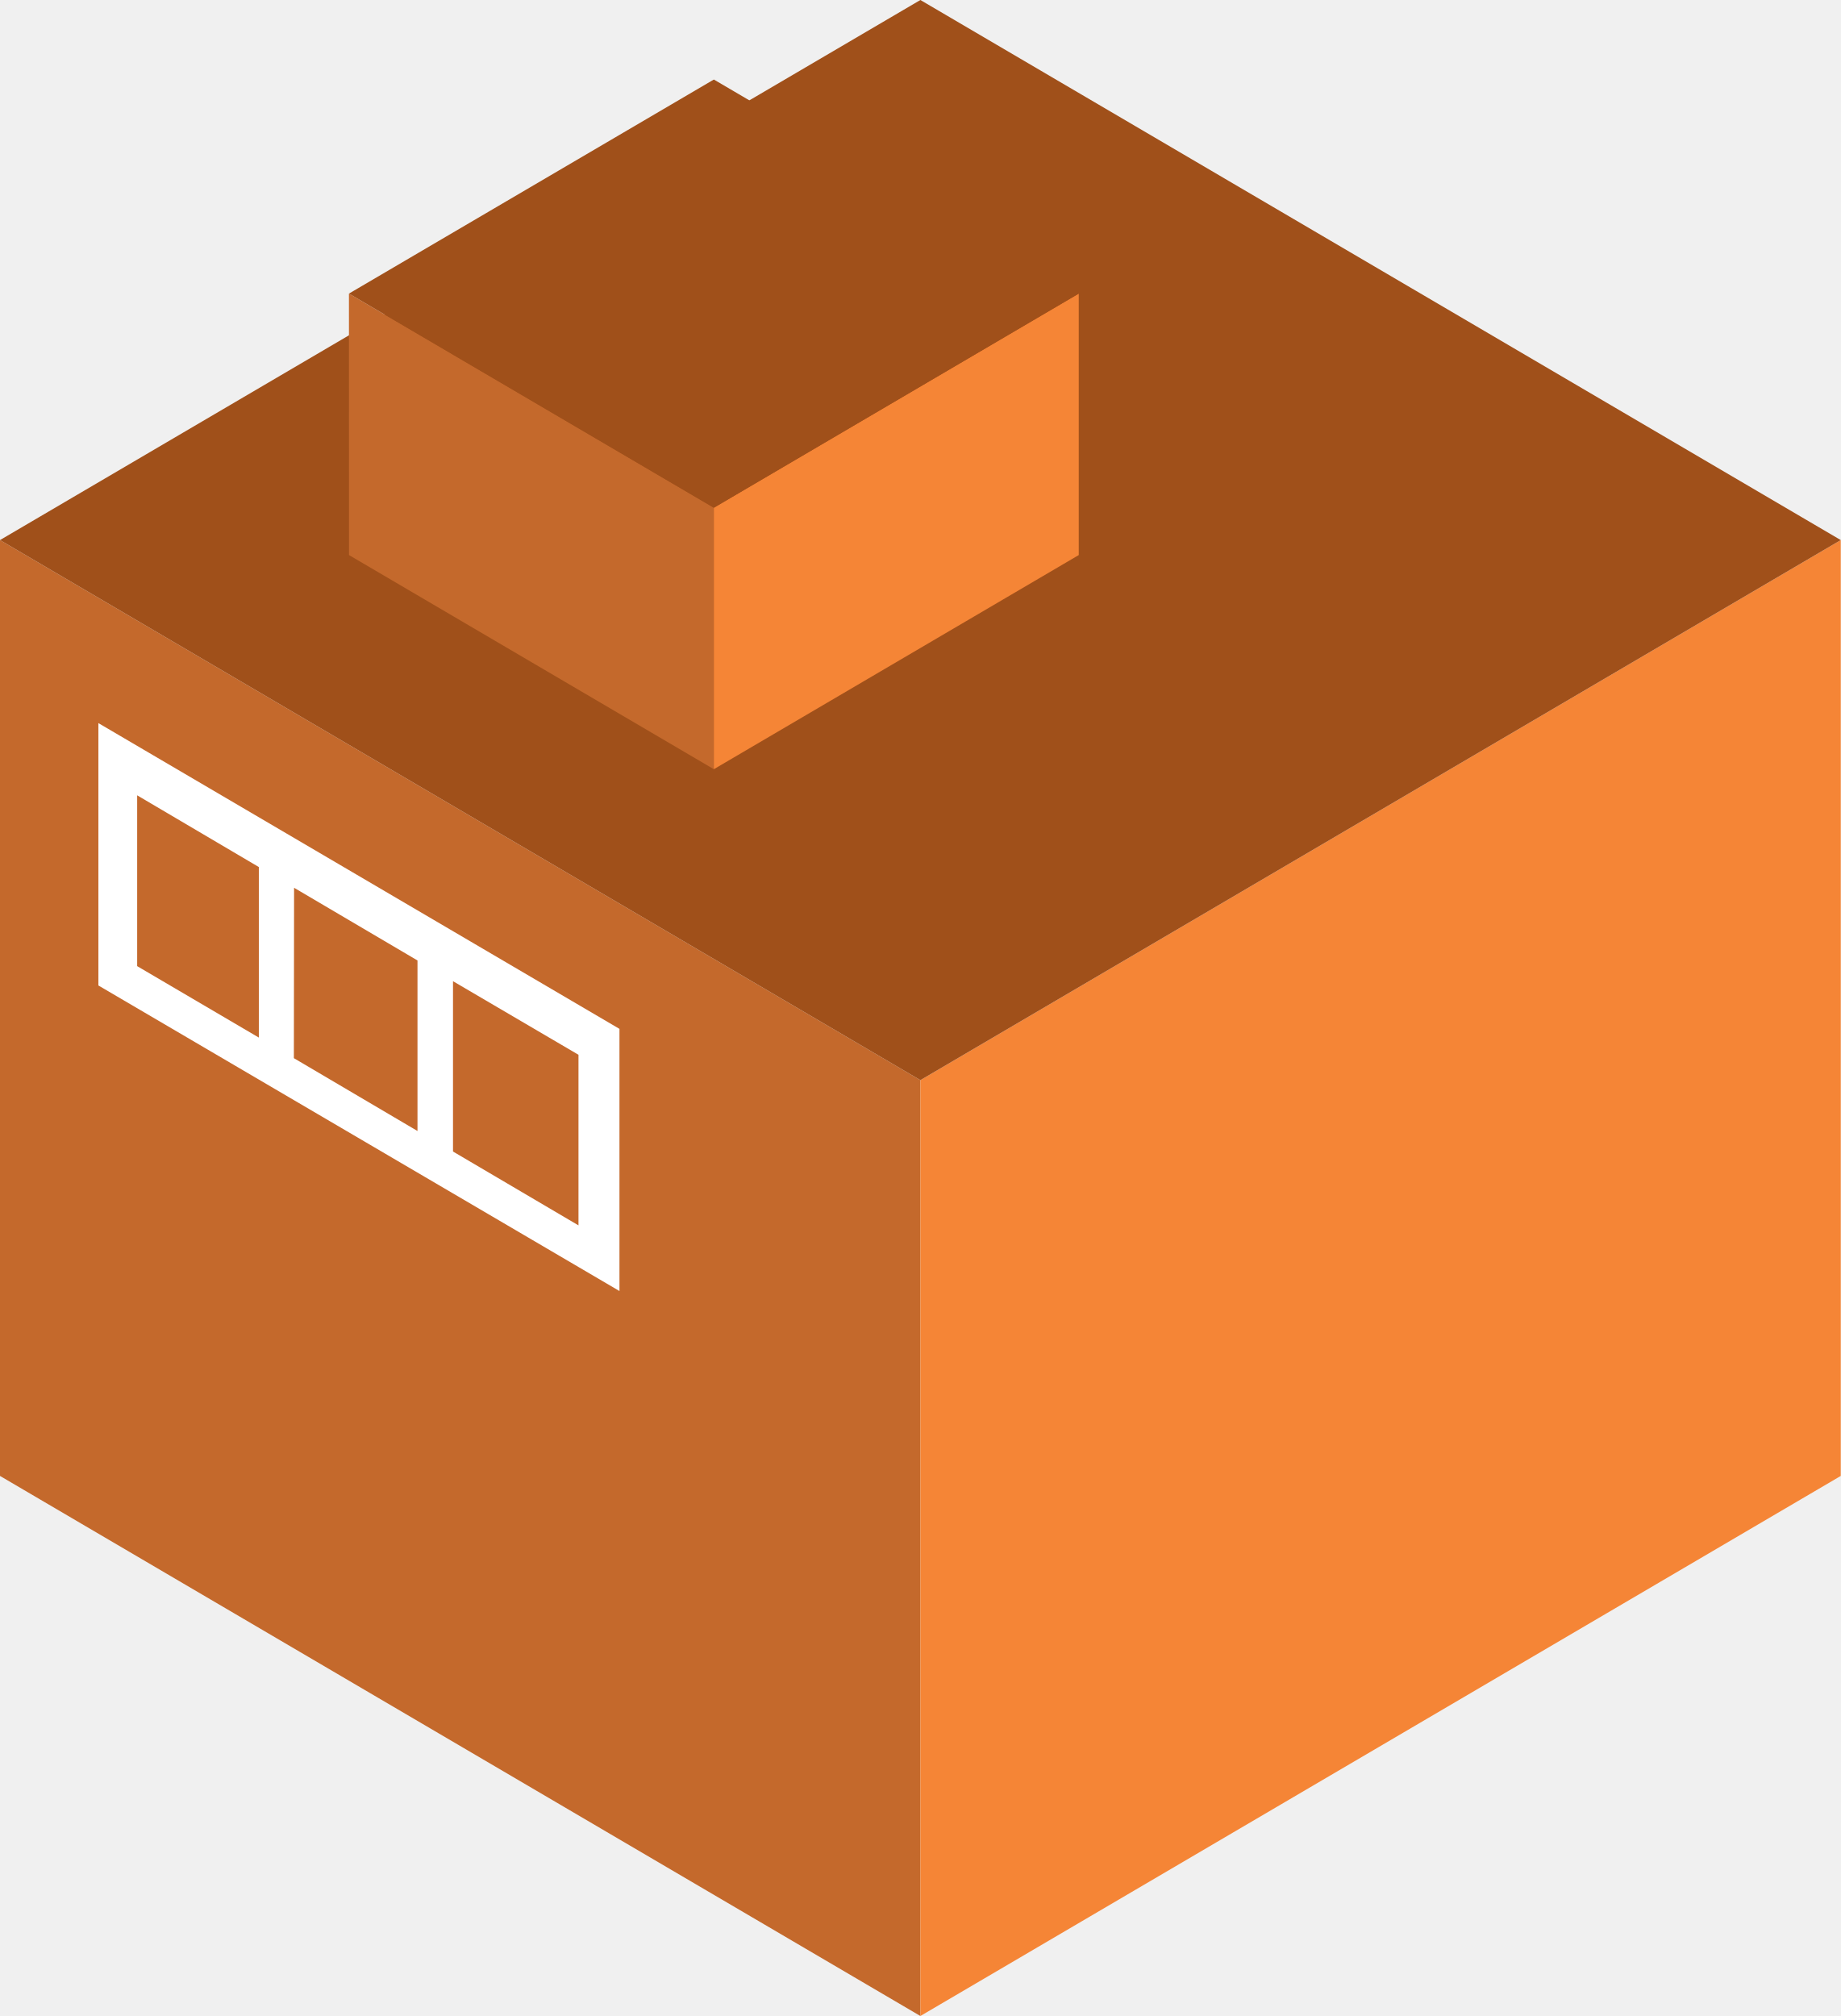
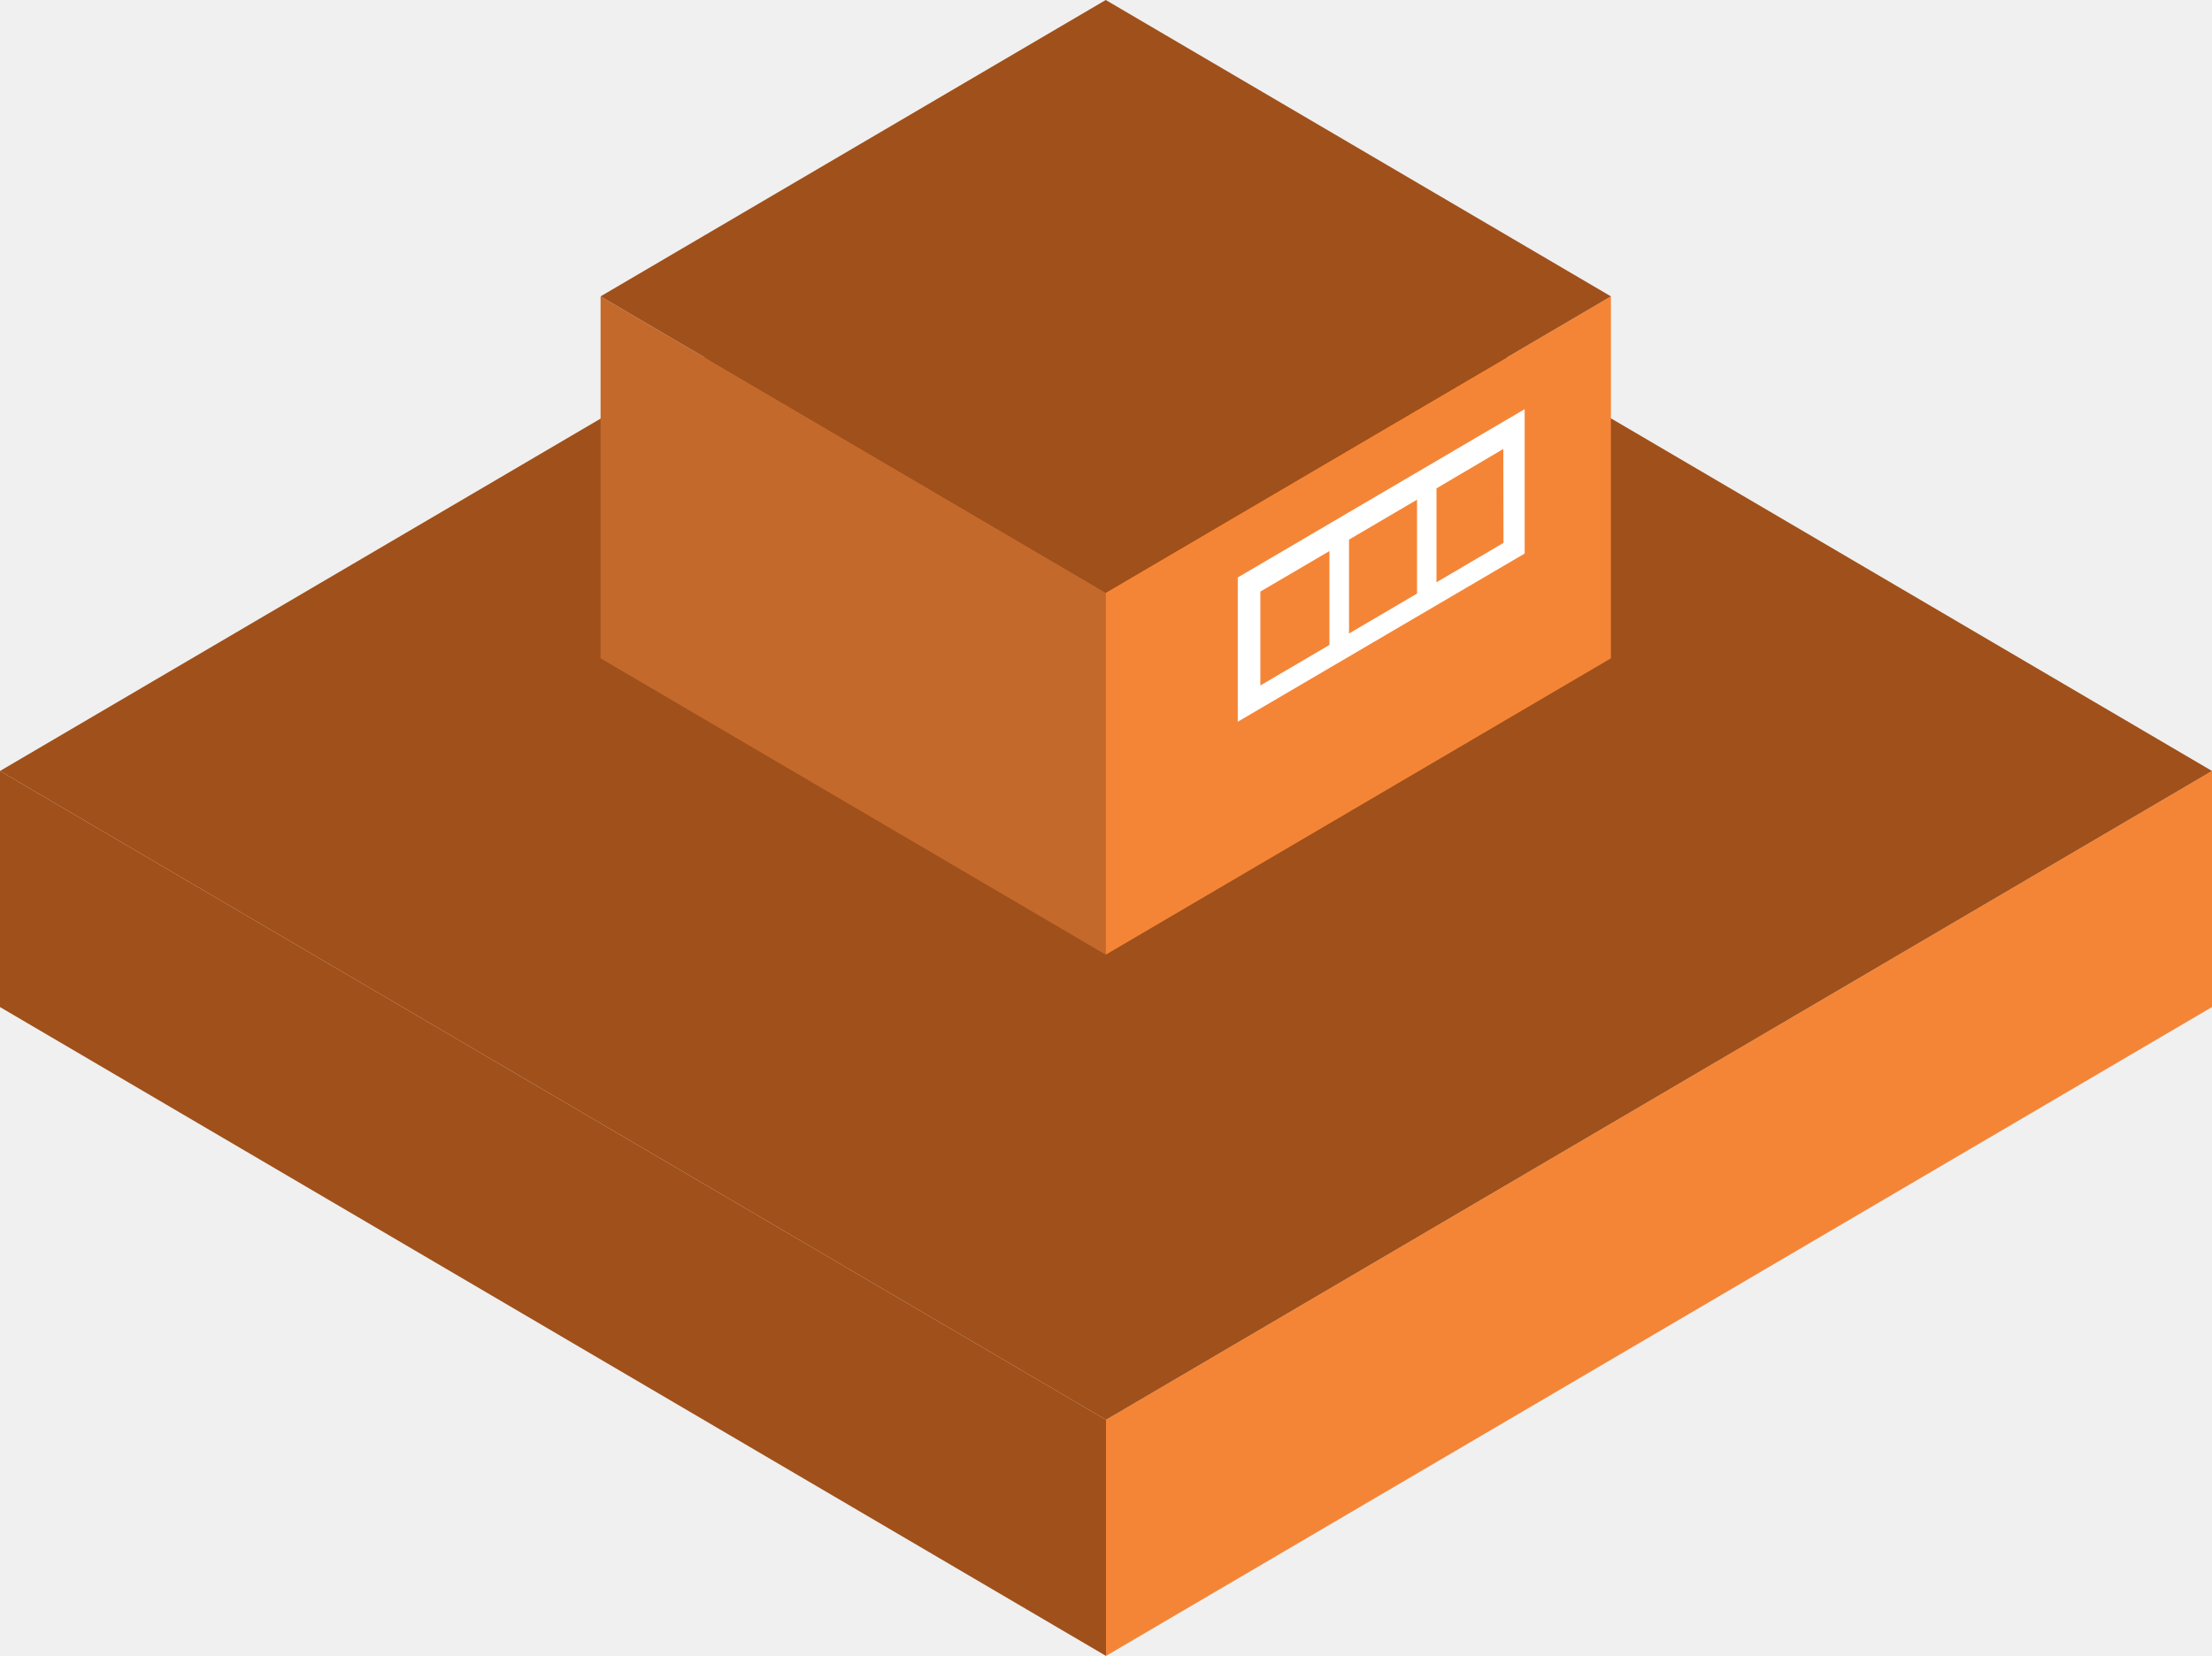
- <svg xmlns="http://www.w3.org/2000/svg" viewBox="0 0 266.4 291.76">
+ <svg xmlns="http://www.w3.org/2000/svg" viewBox="0 0 266.4 199.47">
  <defs>
-     <style>.a{fill:#c4692c;}.b{fill:#f58536;}.c{fill:#a0501a;}.d{fill:#fff;}</style>
+     <style>
+             .a{fill:#c4692c;}
+             .b{fill:#f58536;}
+             .c{fill:#a0501a;}
+             .d{fill:#fff;}
+             </style>
  </defs>
-   <polygon class="a" points="133.2 291.76 0 213.6 0 78.16 133.2 156.32 133.2 291.76" />
-   <polygon class="b" points="133.2 291.76 266.4 213.6 266.4 78.16 133.2 156.32 133.2 291.76" />
-   <polygon class="c" points="133.2 0 0 78.16 133.2 156.32 266.4 78.16 133.2 0" />
-   <path class="d" d="M14.24,142.62l75.41,44.22V148.9L14.24,104.65ZM65.56,142l18.16,10.65v24.69L65.56,166.65Zm-23-13.52L60.42,139v24.68L42.53,153.14ZM19.85,115.1l17.61,10.38v24.68L19.85,139.82Z" />
-   <polygon class="a" points="103.31 111.32 50.51 80.33 50.5 42.49 103.31 73.48 103.31 111.32" />
-   <polygon class="b" points="103.31 111.32 156.12 80.33 156.12 42.49 103.31 73.48 103.31 111.32" />
-   <polygon class="c" points="103.31 11.51 50.5 42.49 103.31 73.48 156.12 42.49 103.31 11.51" />
+   <polygon class="c" points="133.2 199.47 0 121.31 0 92.87 133.2 171.03 133.2 199.47" />
+   <polygon class="b" points="133.2 199.47 266.4 121.31 266.4 92.87 133.2 171.03 133.2 199.47" />
+   <polygon class="c" points="133.2 14.71 0 92.87 133.2 171.03 266.4 92.87 133.2 14.71" />
+   <polygon class="a" points="133.17 115 72.33 79.3 72.33 35.7 133.17 71.4 133.17 115" />
+   <polygon class="b" points="133.17 115 194.01 79.3 194.01 35.7 133.17 71.4 133.17 115" />
+   <polygon class="c" points="133.17 0 72.33 35.7 133.17 71.4 194.01 35.7 133.17 0" />
+   <path class="d" d="M183.62,66.68,149.07,86.94V69.56l34.55-20.27Zm-23.51-.3-8.32,4.88V82.57l8.32-4.88Zm10.55-6.19L162.47,65V76.31l8.19-4.81Zm10.39-6.11L173,58.83V70.14l8.07-4.74Z" />
</svg>
